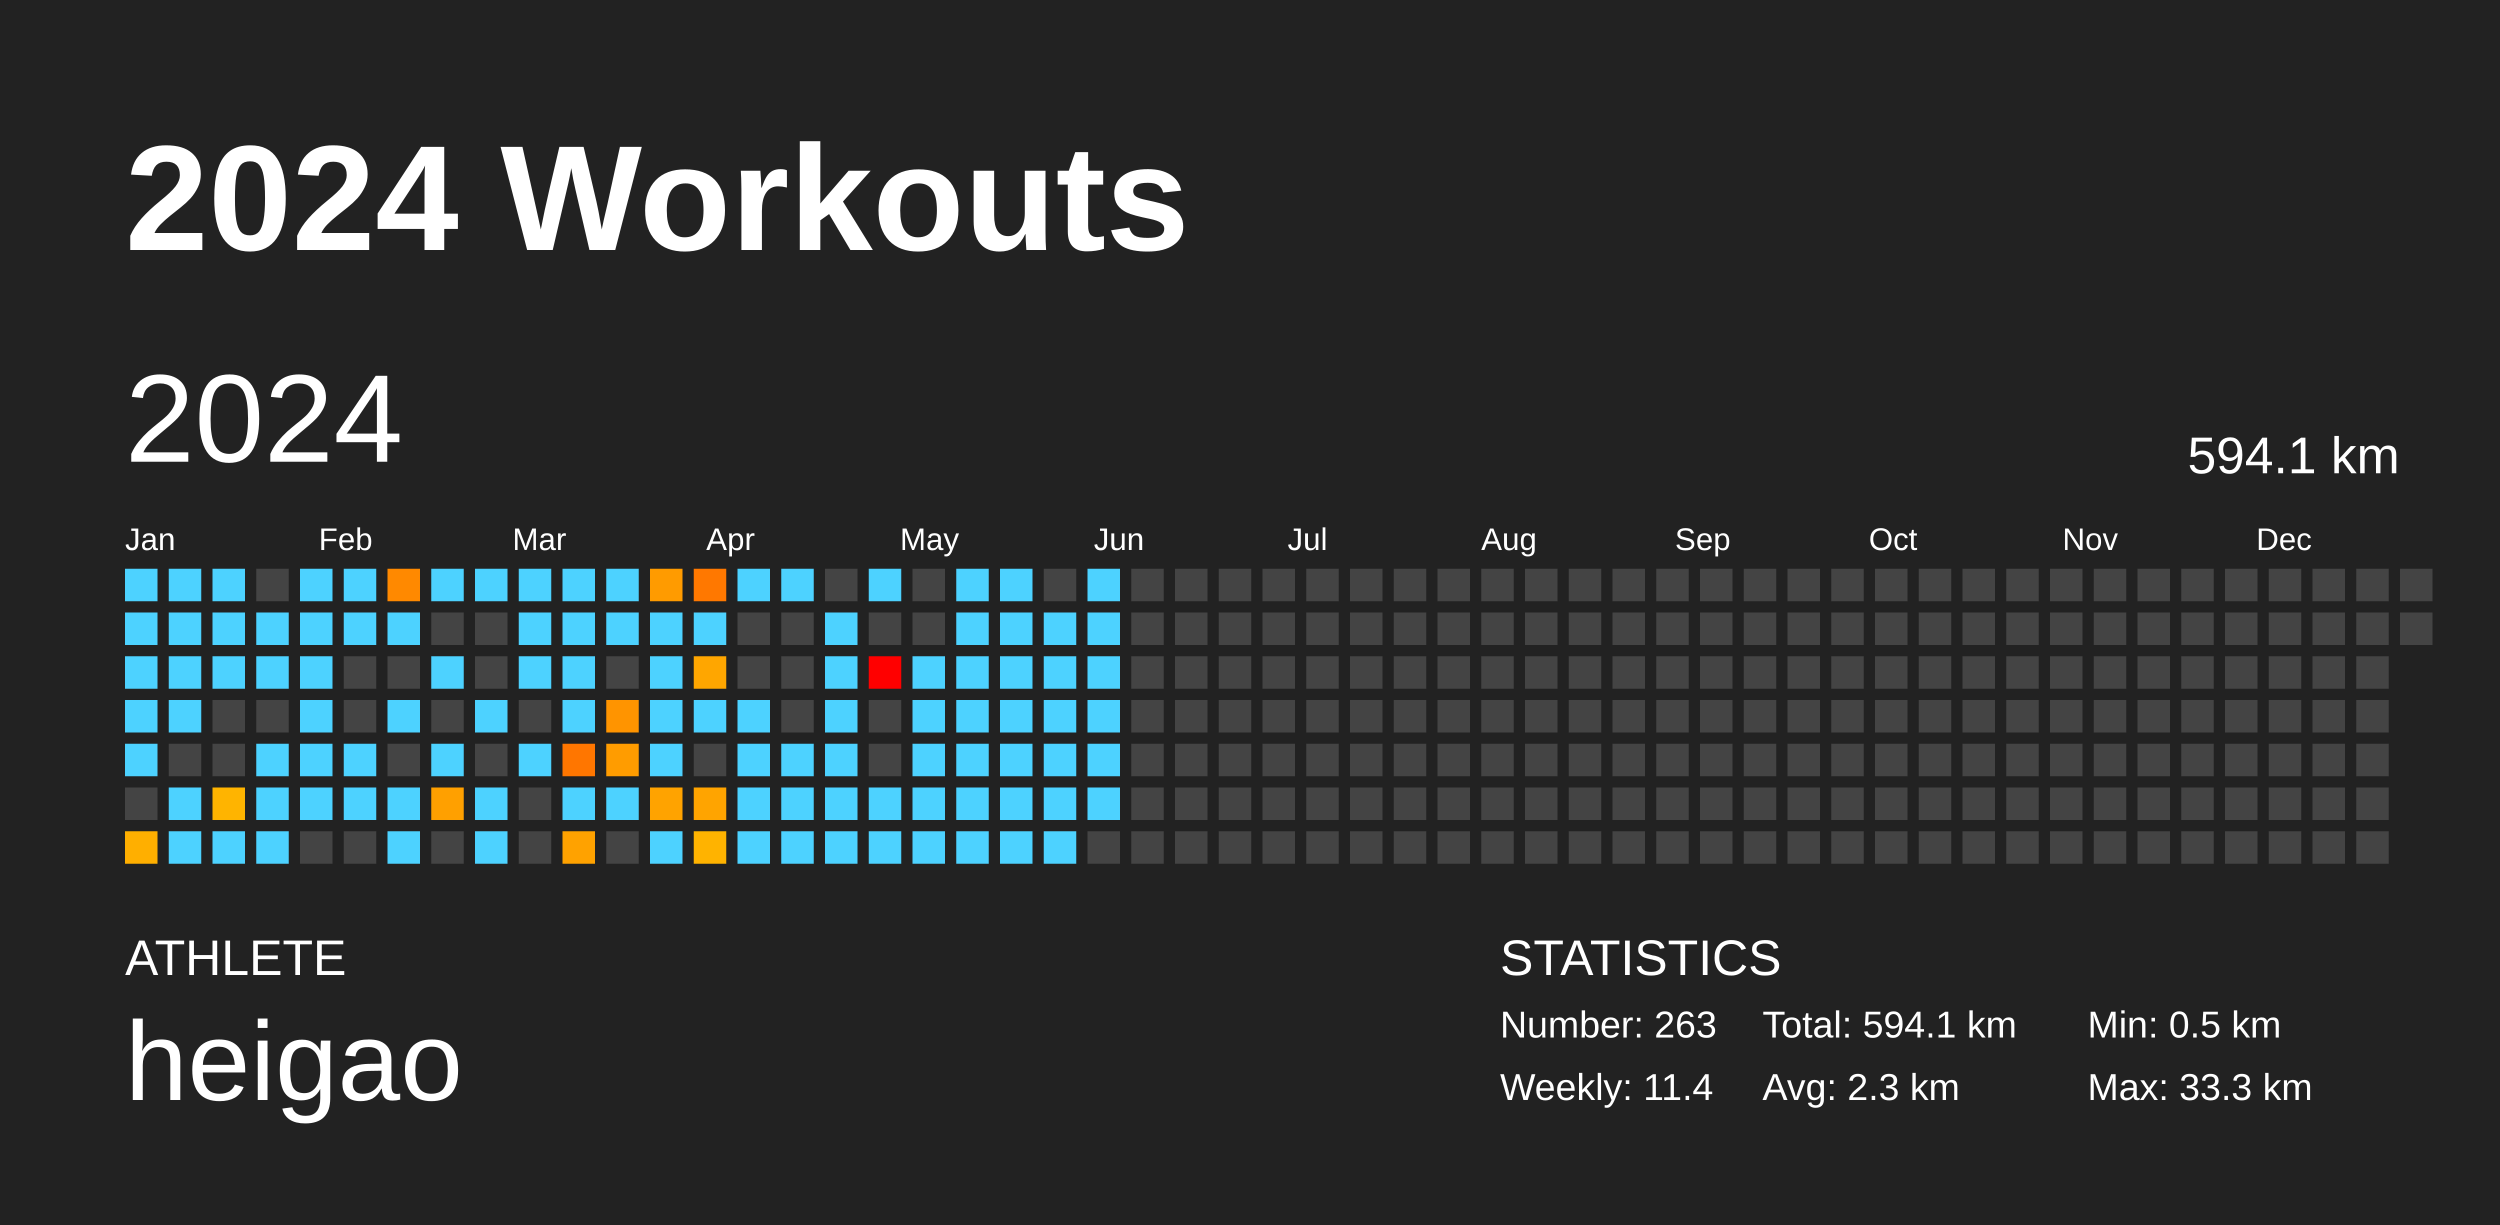
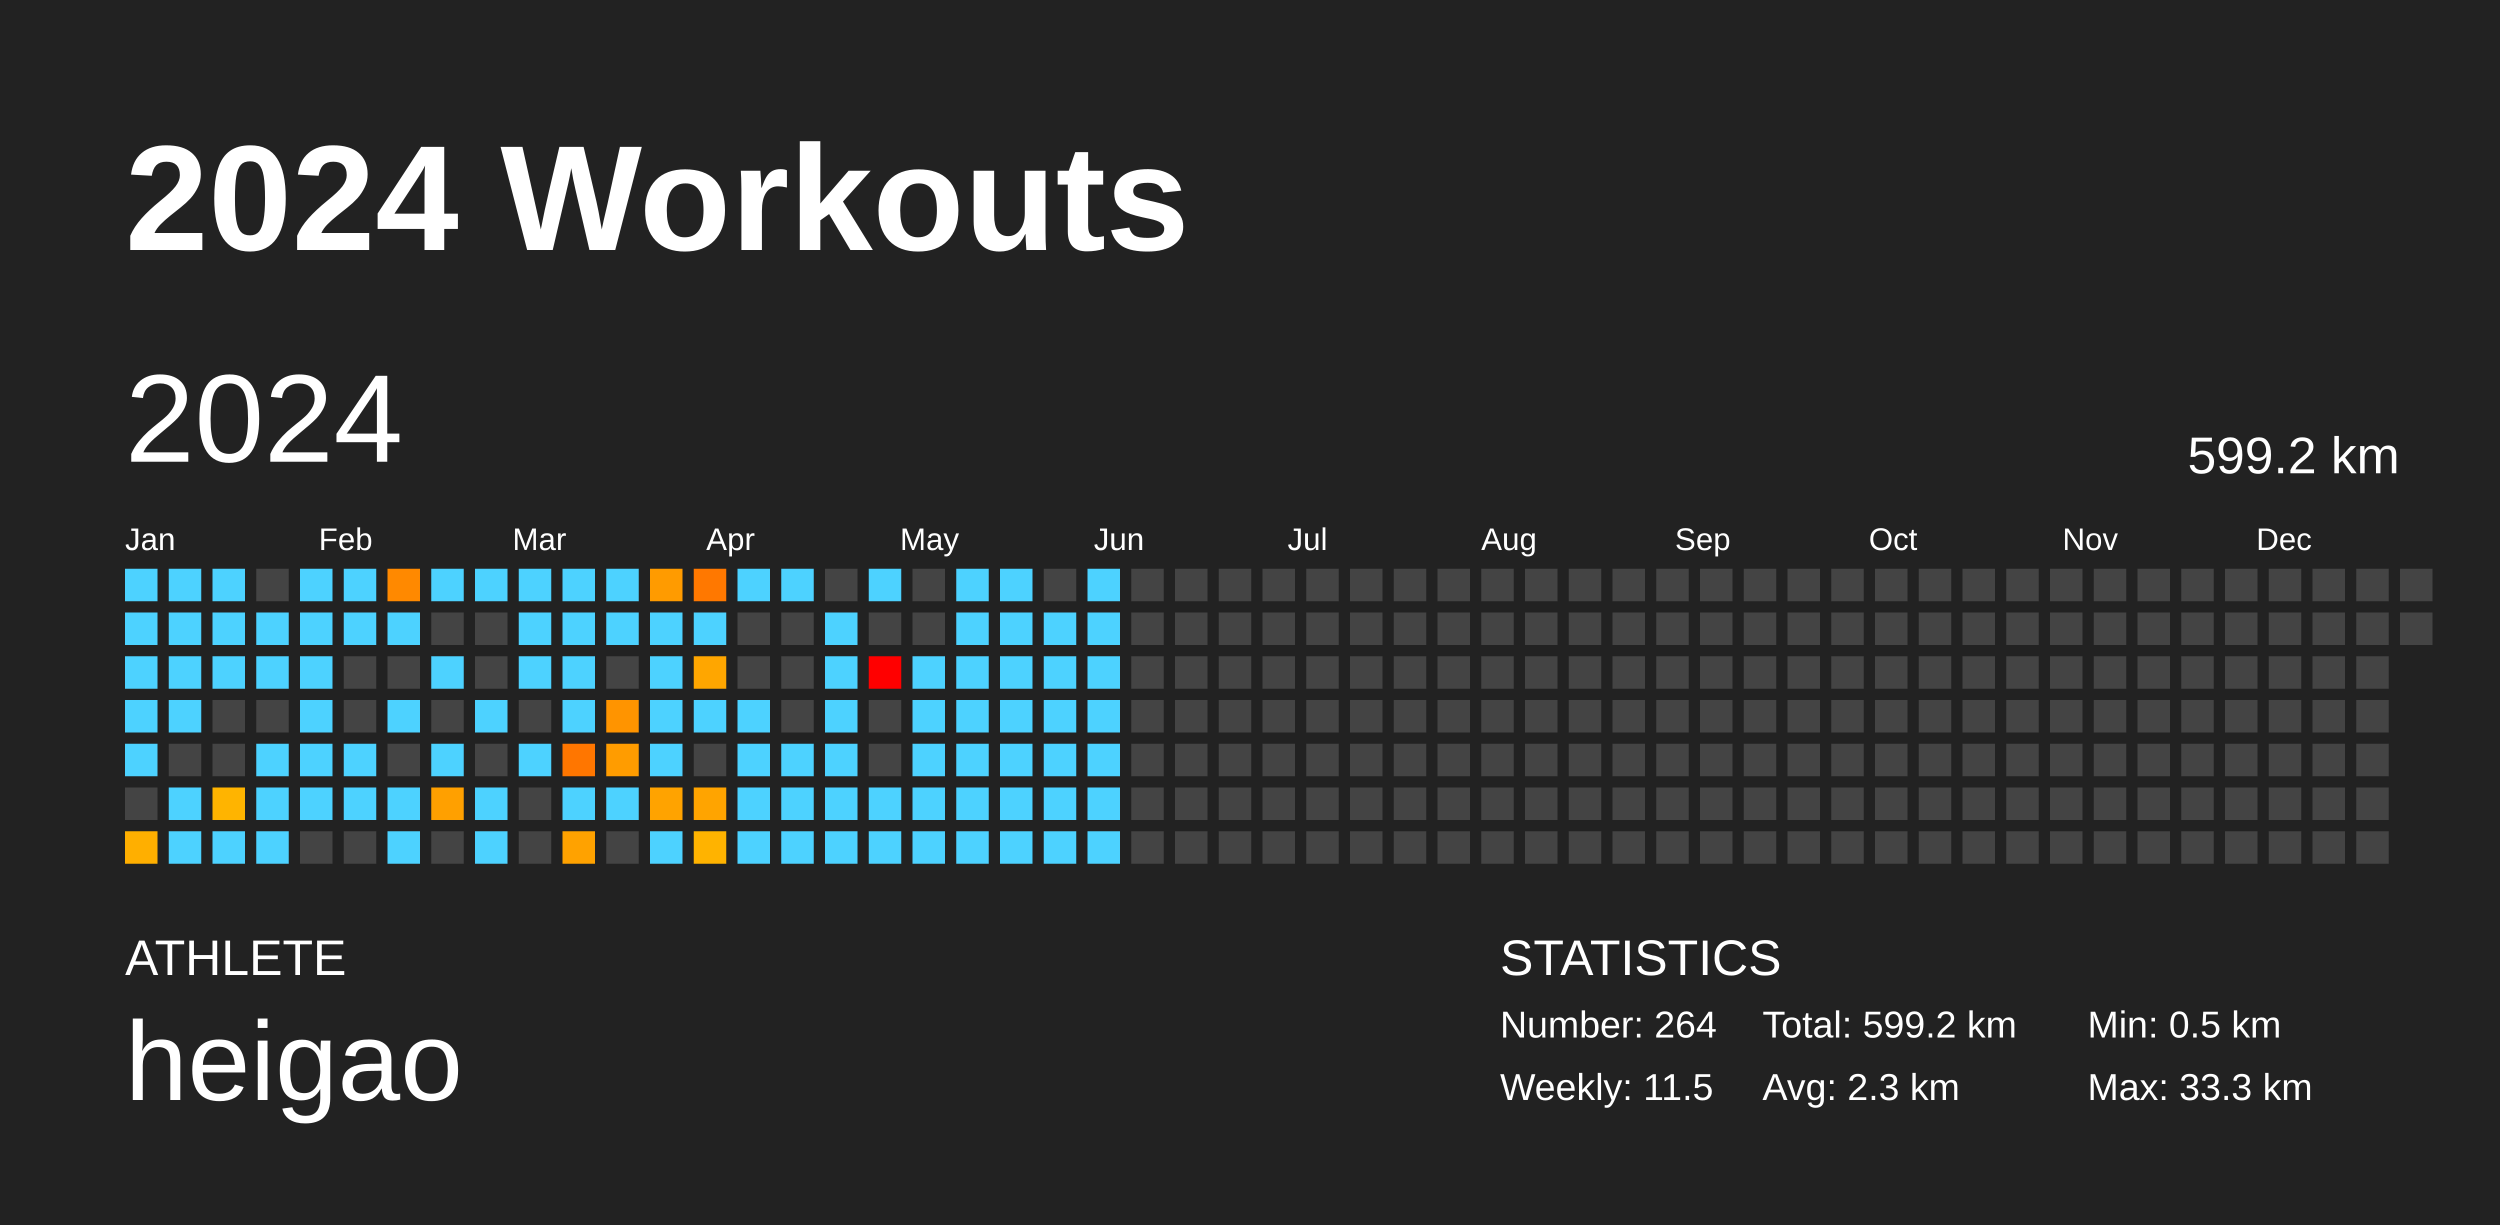
<svg xmlns="http://www.w3.org/2000/svg" baseProfile="full" height="98mm" version="1.1" viewBox="0,0,200,98" width="200mm">
  <defs />
  <rect fill="#222222" height="98" width="200" x="0" y="0" />
  <text fill="#FFFFFF" style="font-size:12px; font-family:Arial; font-weight:bold;" x="10" y="20">2024 Workouts</text>
  <text fill="#FFFFFF" style="font-size:4px; font-family:Arial" x="10" y="78">ATHLETE</text>
  <text fill="#FFFFFF" style="font-size:9px; font-family:Arial" x="10" y="88">heigao</text>
  <text fill="#FFFFFF" style="font-size:4px; font-family:Arial" x="120" y="78">STATISTICS</text>
-   <text fill="#FFFFFF" style="font-size:3px; font-family:Arial" x="120" y="83">Number: 263</text>
-   <text fill="#FFFFFF" style="font-size:3px; font-family:Arial" x="120" y="88">Weekly: 11.4</text>
-   <text fill="#FFFFFF" style="font-size:3px; font-family:Arial" x="141" y="83">Total: 594.1 km</text>
+   <text fill="#FFFFFF" style="font-size:3px; font-family:Arial" x="120" y="83">Number: 264</text>
+   <text fill="#FFFFFF" style="font-size:3px; font-family:Arial" x="120" y="88">Weekly: 11.5</text>
+   <text fill="#FFFFFF" style="font-size:3px; font-family:Arial" x="141" y="83">Total: 599.2 km</text>
  <text fill="#FFFFFF" style="font-size:3px; font-family:Arial" x="141" y="88">Avg: 2.3 km</text>
  <text fill="#FFFFFF" style="font-size:3px; font-family:Arial" x="167" y="83">Min: 0.5 km</text>
  <text fill="#FFFFFF" style="font-size:3px; font-family:Arial" x="167" y="88">Max: 33.3 km</text>
  <text dominant-baseline="hanging" fill="#FFFFFF" style="font-size:10.0px; font-family:Arial;" x="10" y="30">2024</text>
-   <text dominant-baseline="hanging" fill="#FFFFFF" style="font-size:4.125px; font-family:Arial;" x="175" y="35">594.1 km</text>
+   <text dominant-baseline="hanging" fill="#FFFFFF" style="font-size:4.125px; font-family:Arial;" x="175" y="35">599.2 km</text>
  <text fill="#FFFFFF" style="font-size:2.5px; font-family:Arial" x="10.0" y="44">Jan</text>
  <text fill="#FFFFFF" style="font-size:2.5px; font-family:Arial" x="25.5" y="44">Feb</text>
  <text fill="#FFFFFF" style="font-size:2.5px; font-family:Arial" x="41.0" y="44">Mar</text>
  <text fill="#FFFFFF" style="font-size:2.5px; font-family:Arial" x="56.5" y="44">Apr</text>
  <text fill="#FFFFFF" style="font-size:2.5px; font-family:Arial" x="72.0" y="44">May</text>
  <text fill="#FFFFFF" style="font-size:2.5px; font-family:Arial" x="87.5" y="44">Jun</text>
  <text fill="#FFFFFF" style="font-size:2.5px; font-family:Arial" x="103.0" y="44">Jul</text>
  <text fill="#FFFFFF" style="font-size:2.5px; font-family:Arial" x="118.5" y="44">Aug</text>
  <text fill="#FFFFFF" style="font-size:2.5px; font-family:Arial" x="134.0" y="44">Sep</text>
  <text fill="#FFFFFF" style="font-size:2.5px; font-family:Arial" x="149.5" y="44">Oct</text>
  <text fill="#FFFFFF" style="font-size:2.5px; font-family:Arial" x="165.0" y="44">Nov</text>
  <text fill="#FFFFFF" style="font-size:2.5px; font-family:Arial" x="180.5" y="44">Dec</text>
  <rect fill="#4dd2ff" height="2.6" width="2.6" x="10.0" y="45.5" />
  <rect fill="#4dd2ff" height="2.6" width="2.6" x="10.0" y="49.0" />
  <rect fill="#4dd2ff" height="2.6" width="2.6" x="10.0" y="52.5" />
  <rect fill="#4dd2ff" height="2.6" width="2.6" x="10.0" y="56.0" />
  <rect fill="#4dd2ff" height="2.6" width="2.6" x="10.0" y="59.5" />
  <rect fill="#444444" height="2.6" width="2.6" x="10.0" y="63.0" />
  <rect fill="#ffaf00" height="2.6" width="2.6" x="10.0" y="66.5" />
  <rect fill="#4dd2ff" height="2.6" width="2.6" x="13.5" y="45.5" />
  <rect fill="#4dd2ff" height="2.6" width="2.6" x="13.5" y="49.0" />
  <rect fill="#4dd2ff" height="2.6" width="2.6" x="13.5" y="52.5" />
  <rect fill="#4dd2ff" height="2.6" width="2.6" x="13.5" y="56.0" />
  <rect fill="#444444" height="2.6" width="2.6" x="13.5" y="59.5" />
  <rect fill="#4dd2ff" height="2.6" width="2.6" x="13.5" y="63.0" />
  <rect fill="#4dd2ff" height="2.6" width="2.6" x="13.5" y="66.5" />
  <rect fill="#4dd2ff" height="2.6" width="2.6" x="17.0" y="45.5" />
  <rect fill="#4dd2ff" height="2.6" width="2.6" x="17.0" y="49.0" />
  <rect fill="#4dd2ff" height="2.6" width="2.6" x="17.0" y="52.5" />
  <rect fill="#444444" height="2.6" width="2.6" x="17.0" y="56.0" />
  <rect fill="#444444" height="2.6" width="2.6" x="17.0" y="59.5" />
  <rect fill="#ffb400" height="2.6" width="2.6" x="17.0" y="63.0" />
  <rect fill="#4dd2ff" height="2.6" width="2.6" x="17.0" y="66.5" />
  <rect fill="#444444" height="2.6" width="2.6" x="20.5" y="45.5" />
  <rect fill="#4dd2ff" height="2.6" width="2.6" x="20.5" y="49.0" />
  <rect fill="#4dd2ff" height="2.6" width="2.6" x="20.5" y="52.5" />
  <rect fill="#444444" height="2.6" width="2.6" x="20.5" y="56.0" />
  <rect fill="#4dd2ff" height="2.6" width="2.6" x="20.5" y="59.5" />
  <rect fill="#4dd2ff" height="2.6" width="2.6" x="20.5" y="63.0" />
  <rect fill="#4dd2ff" height="2.6" width="2.6" x="20.5" y="66.5" />
  <rect fill="#4dd2ff" height="2.6" width="2.6" x="24.0" y="45.5" />
  <rect fill="#4dd2ff" height="2.6" width="2.6" x="24.0" y="49.0" />
  <rect fill="#4dd2ff" height="2.6" width="2.6" x="24.0" y="52.5" />
  <rect fill="#4dd2ff" height="2.6" width="2.6" x="24.0" y="56.0" />
  <rect fill="#4dd2ff" height="2.6" width="2.6" x="24.0" y="59.5" />
  <rect fill="#4dd2ff" height="2.6" width="2.6" x="24.0" y="63.0" />
  <rect fill="#444444" height="2.6" width="2.6" x="24.0" y="66.5" />
  <rect fill="#4dd2ff" height="2.6" width="2.6" x="27.5" y="45.5" />
  <rect fill="#4dd2ff" height="2.6" width="2.6" x="27.5" y="49.0" />
  <rect fill="#444444" height="2.6" width="2.6" x="27.5" y="52.5" />
  <rect fill="#444444" height="2.6" width="2.6" x="27.5" y="56.0" />
  <rect fill="#4dd2ff" height="2.6" width="2.6" x="27.5" y="59.5" />
  <rect fill="#4dd2ff" height="2.6" width="2.6" x="27.5" y="63.0" />
  <rect fill="#444444" height="2.6" width="2.6" x="27.5" y="66.5" />
  <rect fill="#ff8900" height="2.6" width="2.6" x="31.0" y="45.5" />
  <rect fill="#4dd2ff" height="2.6" width="2.6" x="31.0" y="49.0" />
  <rect fill="#444444" height="2.6" width="2.6" x="31.0" y="52.5" />
  <rect fill="#4dd2ff" height="2.6" width="2.6" x="31.0" y="56.0" />
  <rect fill="#444444" height="2.6" width="2.6" x="31.0" y="59.5" />
  <rect fill="#4dd2ff" height="2.6" width="2.6" x="31.0" y="63.0" />
  <rect fill="#4dd2ff" height="2.6" width="2.6" x="31.0" y="66.5" />
  <rect fill="#4dd2ff" height="2.6" width="2.6" x="34.5" y="45.5" />
  <rect fill="#444444" height="2.6" width="2.6" x="34.5" y="49.0" />
  <rect fill="#4dd2ff" height="2.6" width="2.6" x="34.5" y="52.5" />
  <rect fill="#444444" height="2.6" width="2.6" x="34.5" y="56.0" />
  <rect fill="#4dd2ff" height="2.6" width="2.6" x="34.5" y="59.5" />
  <rect fill="#ffa000" height="2.6" width="2.6" x="34.5" y="63.0" />
  <rect fill="#444444" height="2.6" width="2.6" x="34.5" y="66.5" />
  <rect fill="#4dd2ff" height="2.6" width="2.6" x="38.0" y="45.5" />
  <rect fill="#444444" height="2.6" width="2.6" x="38.0" y="49.0" />
  <rect fill="#444444" height="2.6" width="2.6" x="38.0" y="52.5" />
  <rect fill="#4dd2ff" height="2.6" width="2.6" x="38.0" y="56.0" />
  <rect fill="#444444" height="2.6" width="2.6" x="38.0" y="59.5" />
  <rect fill="#4dd2ff" height="2.6" width="2.6" x="38.0" y="63.0" />
  <rect fill="#4dd2ff" height="2.6" width="2.6" x="38.0" y="66.5" />
  <rect fill="#4dd2ff" height="2.6" width="2.6" x="41.5" y="45.5" />
  <rect fill="#4dd2ff" height="2.6" width="2.6" x="41.5" y="49.0" />
  <rect fill="#4dd2ff" height="2.6" width="2.6" x="41.5" y="52.5" />
  <rect fill="#444444" height="2.6" width="2.6" x="41.5" y="56.0" />
  <rect fill="#4dd2ff" height="2.6" width="2.6" x="41.5" y="59.5" />
  <rect fill="#444444" height="2.6" width="2.6" x="41.5" y="63.0" />
  <rect fill="#444444" height="2.6" width="2.6" x="41.5" y="66.5" />
  <rect fill="#4dd2ff" height="2.6" width="2.6" x="45.0" y="45.5" />
  <rect fill="#4dd2ff" height="2.6" width="2.6" x="45.0" y="49.0" />
  <rect fill="#4dd2ff" height="2.6" width="2.6" x="45.0" y="52.5" />
  <rect fill="#4dd2ff" height="2.6" width="2.6" x="45.0" y="56.0" />
  <rect fill="#ff7600" height="2.6" width="2.6" x="45.0" y="59.5" />
  <rect fill="#4dd2ff" height="2.6" width="2.6" x="45.0" y="63.0" />
  <rect fill="#ffa200" height="2.6" width="2.6" x="45.0" y="66.5" />
  <rect fill="#4dd2ff" height="2.6" width="2.6" x="48.5" y="45.5" />
  <rect fill="#4dd2ff" height="2.6" width="2.6" x="48.5" y="49.0" />
  <rect fill="#444444" height="2.6" width="2.6" x="48.5" y="52.5" />
  <rect fill="#ff9400" height="2.6" width="2.6" x="48.5" y="56.0" />
  <rect fill="#ff9c00" height="2.6" width="2.6" x="48.5" y="59.5" />
  <rect fill="#4dd2ff" height="2.6" width="2.6" x="48.5" y="63.0" />
  <rect fill="#444444" height="2.6" width="2.6" x="48.5" y="66.5" />
  <rect fill="#ff9b00" height="2.6" width="2.6" x="52.0" y="45.5" />
  <rect fill="#4dd2ff" height="2.6" width="2.6" x="52.0" y="49.0" />
  <rect fill="#4dd2ff" height="2.6" width="2.6" x="52.0" y="52.5" />
  <rect fill="#4dd2ff" height="2.6" width="2.6" x="52.0" y="56.0" />
  <rect fill="#4dd2ff" height="2.6" width="2.6" x="52.0" y="59.5" />
  <rect fill="#ffa300" height="2.6" width="2.6" x="52.0" y="63.0" />
  <rect fill="#4dd2ff" height="2.6" width="2.6" x="52.0" y="66.5" />
  <rect fill="#ff7800" height="2.6" width="2.6" x="55.5" y="45.5" />
  <rect fill="#4dd2ff" height="2.6" width="2.6" x="55.5" y="49.0" />
  <rect fill="#ffa600" height="2.6" width="2.6" x="55.5" y="52.5" />
  <rect fill="#4dd2ff" height="2.6" width="2.6" x="55.5" y="56.0" />
  <rect fill="#444444" height="2.6" width="2.6" x="55.5" y="59.5" />
  <rect fill="#ffa400" height="2.6" width="2.6" x="55.5" y="63.0" />
  <rect fill="#ffb300" height="2.6" width="2.6" x="55.5" y="66.5" />
  <rect fill="#4dd2ff" height="2.6" width="2.6" x="59.0" y="45.5" />
  <rect fill="#444444" height="2.6" width="2.6" x="59.0" y="49.0" />
  <rect fill="#444444" height="2.6" width="2.6" x="59.0" y="52.5" />
  <rect fill="#4dd2ff" height="2.6" width="2.6" x="59.0" y="56.0" />
  <rect fill="#4dd2ff" height="2.6" width="2.6" x="59.0" y="59.5" />
  <rect fill="#4dd2ff" height="2.6" width="2.6" x="59.0" y="63.0" />
  <rect fill="#4dd2ff" height="2.6" width="2.6" x="59.0" y="66.5" />
  <rect fill="#4dd2ff" height="2.6" width="2.6" x="62.5" y="45.5" />
  <rect fill="#444444" height="2.6" width="2.6" x="62.5" y="49.0" />
  <rect fill="#444444" height="2.6" width="2.6" x="62.5" y="52.5" />
  <rect fill="#444444" height="2.6" width="2.6" x="62.5" y="56.0" />
  <rect fill="#4dd2ff" height="2.6" width="2.6" x="62.5" y="59.5" />
  <rect fill="#4dd2ff" height="2.6" width="2.6" x="62.5" y="63.0" />
  <rect fill="#4dd2ff" height="2.6" width="2.6" x="62.5" y="66.5" />
  <rect fill="#444444" height="2.6" width="2.6" x="66.0" y="45.5" />
  <rect fill="#4dd2ff" height="2.6" width="2.6" x="66.0" y="49.0" />
  <rect fill="#4dd2ff" height="2.6" width="2.6" x="66.0" y="52.5" />
  <rect fill="#4dd2ff" height="2.6" width="2.6" x="66.0" y="56.0" />
  <rect fill="#4dd2ff" height="2.6" width="2.6" x="66.0" y="59.5" />
  <rect fill="#4dd2ff" height="2.6" width="2.6" x="66.0" y="63.0" />
  <rect fill="#4dd2ff" height="2.6" width="2.6" x="66.0" y="66.5" />
  <rect fill="#4dd2ff" height="2.6" width="2.6" x="69.5" y="45.5" />
  <rect fill="#444444" height="2.6" width="2.6" x="69.5" y="49.0" />
  <rect fill="red" height="2.6" width="2.6" x="69.5" y="52.5" />
  <rect fill="#444444" height="2.6" width="2.6" x="69.5" y="56.0" />
  <rect fill="#444444" height="2.6" width="2.6" x="69.5" y="59.5" />
  <rect fill="#4dd2ff" height="2.6" width="2.6" x="69.5" y="63.0" />
  <rect fill="#4dd2ff" height="2.6" width="2.6" x="69.5" y="66.5" />
  <rect fill="#444444" height="2.6" width="2.6" x="73.0" y="45.5" />
  <rect fill="#444444" height="2.6" width="2.6" x="73.0" y="49.0" />
  <rect fill="#4dd2ff" height="2.6" width="2.6" x="73.0" y="52.5" />
  <rect fill="#4dd2ff" height="2.6" width="2.6" x="73.0" y="56.0" />
  <rect fill="#4dd2ff" height="2.6" width="2.6" x="73.0" y="59.5" />
  <rect fill="#4dd2ff" height="2.6" width="2.6" x="73.0" y="63.0" />
  <rect fill="#4dd2ff" height="2.6" width="2.6" x="73.0" y="66.5" />
  <rect fill="#4dd2ff" height="2.6" width="2.6" x="76.5" y="45.5" />
  <rect fill="#4dd2ff" height="2.6" width="2.6" x="76.5" y="49.0" />
  <rect fill="#4dd2ff" height="2.6" width="2.6" x="76.5" y="52.5" />
  <rect fill="#4dd2ff" height="2.6" width="2.6" x="76.5" y="56.0" />
  <rect fill="#4dd2ff" height="2.6" width="2.6" x="76.5" y="59.5" />
  <rect fill="#4dd2ff" height="2.6" width="2.6" x="76.5" y="63.0" />
  <rect fill="#4dd2ff" height="2.6" width="2.6" x="76.5" y="66.5" />
  <rect fill="#4dd2ff" height="2.6" width="2.6" x="80.0" y="45.5" />
  <rect fill="#4dd2ff" height="2.6" width="2.6" x="80.0" y="49.0" />
  <rect fill="#4dd2ff" height="2.6" width="2.6" x="80.0" y="52.5" />
  <rect fill="#4dd2ff" height="2.6" width="2.6" x="80.0" y="56.0" />
  <rect fill="#4dd2ff" height="2.6" width="2.6" x="80.0" y="59.5" />
  <rect fill="#4dd2ff" height="2.6" width="2.6" x="80.0" y="63.0" />
  <rect fill="#4dd2ff" height="2.6" width="2.6" x="80.0" y="66.5" />
  <rect fill="#444444" height="2.6" width="2.6" x="83.5" y="45.5" />
  <rect fill="#4dd2ff" height="2.6" width="2.6" x="83.5" y="49.0" />
  <rect fill="#4dd2ff" height="2.6" width="2.6" x="83.5" y="52.5" />
  <rect fill="#4dd2ff" height="2.6" width="2.6" x="83.5" y="56.0" />
  <rect fill="#4dd2ff" height="2.6" width="2.6" x="83.5" y="59.5" />
  <rect fill="#4dd2ff" height="2.6" width="2.6" x="83.5" y="63.0" />
  <rect fill="#4dd2ff" height="2.6" width="2.6" x="83.5" y="66.5" />
  <rect fill="#4dd2ff" height="2.6" width="2.6" x="87.0" y="45.5" />
  <rect fill="#4dd2ff" height="2.6" width="2.6" x="87.0" y="49.0" />
  <rect fill="#4dd2ff" height="2.6" width="2.6" x="87.0" y="52.5" />
  <rect fill="#4dd2ff" height="2.6" width="2.6" x="87.0" y="56.0" />
  <rect fill="#4dd2ff" height="2.6" width="2.6" x="87.0" y="59.5" />
  <rect fill="#4dd2ff" height="2.6" width="2.6" x="87.0" y="63.0" />
-   <rect fill="#444444" height="2.6" width="2.6" x="87.0" y="66.5" />
+   <rect fill="#4dd2ff" height="2.6" width="2.6" x="87.0" y="66.5" />
  <rect fill="#444444" height="2.6" width="2.6" x="90.5" y="45.5" />
  <rect fill="#444444" height="2.6" width="2.6" x="90.5" y="49.0" />
  <rect fill="#444444" height="2.6" width="2.6" x="90.5" y="52.5" />
  <rect fill="#444444" height="2.6" width="2.6" x="90.5" y="56.0" />
  <rect fill="#444444" height="2.6" width="2.6" x="90.5" y="59.5" />
  <rect fill="#444444" height="2.6" width="2.6" x="90.5" y="63.0" />
  <rect fill="#444444" height="2.6" width="2.6" x="90.5" y="66.5" />
  <rect fill="#444444" height="2.6" width="2.6" x="94.0" y="45.5" />
  <rect fill="#444444" height="2.6" width="2.6" x="94.0" y="49.0" />
  <rect fill="#444444" height="2.6" width="2.6" x="94.0" y="52.5" />
  <rect fill="#444444" height="2.6" width="2.6" x="94.0" y="56.0" />
  <rect fill="#444444" height="2.6" width="2.6" x="94.0" y="59.5" />
  <rect fill="#444444" height="2.6" width="2.6" x="94.0" y="63.0" />
  <rect fill="#444444" height="2.6" width="2.6" x="94.0" y="66.5" />
  <rect fill="#444444" height="2.6" width="2.6" x="97.5" y="45.5" />
  <rect fill="#444444" height="2.6" width="2.6" x="97.5" y="49.0" />
  <rect fill="#444444" height="2.6" width="2.6" x="97.5" y="52.5" />
  <rect fill="#444444" height="2.6" width="2.6" x="97.5" y="56.0" />
  <rect fill="#444444" height="2.6" width="2.6" x="97.5" y="59.5" />
  <rect fill="#444444" height="2.6" width="2.6" x="97.5" y="63.0" />
  <rect fill="#444444" height="2.6" width="2.6" x="97.5" y="66.5" />
  <rect fill="#444444" height="2.6" width="2.6" x="101.0" y="45.5" />
  <rect fill="#444444" height="2.6" width="2.6" x="101.0" y="49.0" />
  <rect fill="#444444" height="2.6" width="2.6" x="101.0" y="52.5" />
  <rect fill="#444444" height="2.6" width="2.6" x="101.0" y="56.0" />
  <rect fill="#444444" height="2.6" width="2.6" x="101.0" y="59.5" />
  <rect fill="#444444" height="2.6" width="2.6" x="101.0" y="63.0" />
  <rect fill="#444444" height="2.6" width="2.6" x="101.0" y="66.5" />
  <rect fill="#444444" height="2.6" width="2.6" x="104.5" y="45.5" />
  <rect fill="#444444" height="2.6" width="2.6" x="104.5" y="49.0" />
  <rect fill="#444444" height="2.6" width="2.6" x="104.5" y="52.5" />
  <rect fill="#444444" height="2.6" width="2.6" x="104.5" y="56.0" />
  <rect fill="#444444" height="2.6" width="2.6" x="104.5" y="59.5" />
  <rect fill="#444444" height="2.6" width="2.6" x="104.5" y="63.0" />
  <rect fill="#444444" height="2.6" width="2.6" x="104.5" y="66.5" />
  <rect fill="#444444" height="2.6" width="2.6" x="108.0" y="45.5" />
  <rect fill="#444444" height="2.6" width="2.6" x="108.0" y="49.0" />
  <rect fill="#444444" height="2.6" width="2.6" x="108.0" y="52.5" />
  <rect fill="#444444" height="2.6" width="2.6" x="108.0" y="56.0" />
  <rect fill="#444444" height="2.6" width="2.6" x="108.0" y="59.5" />
  <rect fill="#444444" height="2.6" width="2.6" x="108.0" y="63.0" />
  <rect fill="#444444" height="2.6" width="2.6" x="108.0" y="66.5" />
  <rect fill="#444444" height="2.6" width="2.6" x="111.5" y="45.5" />
  <rect fill="#444444" height="2.6" width="2.6" x="111.5" y="49.0" />
  <rect fill="#444444" height="2.6" width="2.6" x="111.5" y="52.5" />
  <rect fill="#444444" height="2.6" width="2.6" x="111.5" y="56.0" />
  <rect fill="#444444" height="2.6" width="2.6" x="111.5" y="59.5" />
  <rect fill="#444444" height="2.6" width="2.6" x="111.5" y="63.0" />
  <rect fill="#444444" height="2.6" width="2.6" x="111.5" y="66.5" />
  <rect fill="#444444" height="2.6" width="2.6" x="115.0" y="45.5" />
  <rect fill="#444444" height="2.6" width="2.6" x="115.0" y="49.0" />
  <rect fill="#444444" height="2.6" width="2.6" x="115.0" y="52.5" />
  <rect fill="#444444" height="2.6" width="2.6" x="115.0" y="56.0" />
  <rect fill="#444444" height="2.6" width="2.6" x="115.0" y="59.5" />
  <rect fill="#444444" height="2.6" width="2.6" x="115.0" y="63.0" />
  <rect fill="#444444" height="2.6" width="2.6" x="115.0" y="66.5" />
  <rect fill="#444444" height="2.6" width="2.6" x="118.5" y="45.5" />
  <rect fill="#444444" height="2.6" width="2.6" x="118.5" y="49.0" />
  <rect fill="#444444" height="2.6" width="2.6" x="118.5" y="52.5" />
  <rect fill="#444444" height="2.6" width="2.6" x="118.5" y="56.0" />
  <rect fill="#444444" height="2.6" width="2.6" x="118.5" y="59.5" />
  <rect fill="#444444" height="2.6" width="2.6" x="118.5" y="63.0" />
  <rect fill="#444444" height="2.6" width="2.6" x="118.5" y="66.5" />
  <rect fill="#444444" height="2.6" width="2.6" x="122.0" y="45.5" />
  <rect fill="#444444" height="2.6" width="2.6" x="122.0" y="49.0" />
  <rect fill="#444444" height="2.6" width="2.6" x="122.0" y="52.5" />
  <rect fill="#444444" height="2.6" width="2.6" x="122.0" y="56.0" />
  <rect fill="#444444" height="2.6" width="2.6" x="122.0" y="59.5" />
  <rect fill="#444444" height="2.6" width="2.6" x="122.0" y="63.0" />
  <rect fill="#444444" height="2.6" width="2.6" x="122.0" y="66.5" />
  <rect fill="#444444" height="2.6" width="2.6" x="125.5" y="45.5" />
  <rect fill="#444444" height="2.6" width="2.6" x="125.5" y="49.0" />
  <rect fill="#444444" height="2.6" width="2.6" x="125.5" y="52.5" />
  <rect fill="#444444" height="2.6" width="2.6" x="125.5" y="56.0" />
  <rect fill="#444444" height="2.6" width="2.6" x="125.5" y="59.5" />
  <rect fill="#444444" height="2.6" width="2.6" x="125.5" y="63.0" />
  <rect fill="#444444" height="2.6" width="2.6" x="125.5" y="66.5" />
  <rect fill="#444444" height="2.6" width="2.6" x="129.0" y="45.5" />
  <rect fill="#444444" height="2.6" width="2.6" x="129.0" y="49.0" />
  <rect fill="#444444" height="2.6" width="2.6" x="129.0" y="52.5" />
  <rect fill="#444444" height="2.6" width="2.6" x="129.0" y="56.0" />
  <rect fill="#444444" height="2.6" width="2.6" x="129.0" y="59.5" />
  <rect fill="#444444" height="2.6" width="2.6" x="129.0" y="63.0" />
  <rect fill="#444444" height="2.6" width="2.6" x="129.0" y="66.5" />
  <rect fill="#444444" height="2.6" width="2.6" x="132.5" y="45.5" />
  <rect fill="#444444" height="2.6" width="2.6" x="132.5" y="49.0" />
  <rect fill="#444444" height="2.6" width="2.6" x="132.5" y="52.5" />
  <rect fill="#444444" height="2.6" width="2.6" x="132.5" y="56.0" />
  <rect fill="#444444" height="2.6" width="2.6" x="132.5" y="59.5" />
  <rect fill="#444444" height="2.6" width="2.6" x="132.5" y="63.0" />
  <rect fill="#444444" height="2.6" width="2.6" x="132.5" y="66.5" />
  <rect fill="#444444" height="2.6" width="2.6" x="136.0" y="45.5" />
  <rect fill="#444444" height="2.6" width="2.6" x="136.0" y="49.0" />
  <rect fill="#444444" height="2.6" width="2.6" x="136.0" y="52.5" />
  <rect fill="#444444" height="2.6" width="2.6" x="136.0" y="56.0" />
  <rect fill="#444444" height="2.6" width="2.6" x="136.0" y="59.5" />
  <rect fill="#444444" height="2.6" width="2.6" x="136.0" y="63.0" />
  <rect fill="#444444" height="2.6" width="2.6" x="136.0" y="66.5" />
  <rect fill="#444444" height="2.6" width="2.6" x="139.5" y="45.5" />
  <rect fill="#444444" height="2.6" width="2.6" x="139.5" y="49.0" />
  <rect fill="#444444" height="2.6" width="2.6" x="139.5" y="52.5" />
  <rect fill="#444444" height="2.6" width="2.6" x="139.5" y="56.0" />
  <rect fill="#444444" height="2.6" width="2.6" x="139.5" y="59.5" />
  <rect fill="#444444" height="2.6" width="2.6" x="139.5" y="63.0" />
  <rect fill="#444444" height="2.6" width="2.6" x="139.5" y="66.5" />
  <rect fill="#444444" height="2.6" width="2.6" x="143.0" y="45.5" />
  <rect fill="#444444" height="2.6" width="2.6" x="143.0" y="49.0" />
  <rect fill="#444444" height="2.6" width="2.6" x="143.0" y="52.5" />
  <rect fill="#444444" height="2.6" width="2.6" x="143.0" y="56.0" />
  <rect fill="#444444" height="2.6" width="2.6" x="143.0" y="59.5" />
  <rect fill="#444444" height="2.6" width="2.6" x="143.0" y="63.0" />
  <rect fill="#444444" height="2.6" width="2.6" x="143.0" y="66.5" />
  <rect fill="#444444" height="2.6" width="2.6" x="146.5" y="45.5" />
  <rect fill="#444444" height="2.6" width="2.6" x="146.5" y="49.0" />
  <rect fill="#444444" height="2.6" width="2.6" x="146.5" y="52.5" />
  <rect fill="#444444" height="2.6" width="2.6" x="146.5" y="56.0" />
  <rect fill="#444444" height="2.6" width="2.6" x="146.5" y="59.5" />
  <rect fill="#444444" height="2.6" width="2.6" x="146.5" y="63.0" />
  <rect fill="#444444" height="2.6" width="2.6" x="146.5" y="66.5" />
  <rect fill="#444444" height="2.6" width="2.6" x="150.0" y="45.5" />
  <rect fill="#444444" height="2.6" width="2.6" x="150.0" y="49.0" />
  <rect fill="#444444" height="2.6" width="2.6" x="150.0" y="52.5" />
  <rect fill="#444444" height="2.6" width="2.6" x="150.0" y="56.0" />
  <rect fill="#444444" height="2.6" width="2.6" x="150.0" y="59.5" />
  <rect fill="#444444" height="2.6" width="2.6" x="150.0" y="63.0" />
  <rect fill="#444444" height="2.6" width="2.6" x="150.0" y="66.5" />
  <rect fill="#444444" height="2.6" width="2.6" x="153.5" y="45.5" />
  <rect fill="#444444" height="2.6" width="2.6" x="153.5" y="49.0" />
  <rect fill="#444444" height="2.6" width="2.6" x="153.5" y="52.5" />
  <rect fill="#444444" height="2.6" width="2.6" x="153.5" y="56.0" />
  <rect fill="#444444" height="2.6" width="2.6" x="153.5" y="59.5" />
  <rect fill="#444444" height="2.6" width="2.6" x="153.5" y="63.0" />
  <rect fill="#444444" height="2.6" width="2.6" x="153.5" y="66.5" />
  <rect fill="#444444" height="2.6" width="2.6" x="157.0" y="45.5" />
  <rect fill="#444444" height="2.6" width="2.6" x="157.0" y="49.0" />
  <rect fill="#444444" height="2.6" width="2.6" x="157.0" y="52.5" />
  <rect fill="#444444" height="2.6" width="2.6" x="157.0" y="56.0" />
  <rect fill="#444444" height="2.6" width="2.6" x="157.0" y="59.5" />
  <rect fill="#444444" height="2.6" width="2.6" x="157.0" y="63.0" />
  <rect fill="#444444" height="2.6" width="2.6" x="157.0" y="66.5" />
  <rect fill="#444444" height="2.6" width="2.6" x="160.5" y="45.5" />
  <rect fill="#444444" height="2.6" width="2.6" x="160.5" y="49.0" />
  <rect fill="#444444" height="2.6" width="2.6" x="160.5" y="52.5" />
  <rect fill="#444444" height="2.6" width="2.6" x="160.5" y="56.0" />
  <rect fill="#444444" height="2.6" width="2.6" x="160.5" y="59.5" />
  <rect fill="#444444" height="2.6" width="2.6" x="160.5" y="63.0" />
  <rect fill="#444444" height="2.6" width="2.6" x="160.5" y="66.5" />
  <rect fill="#444444" height="2.6" width="2.6" x="164.0" y="45.5" />
  <rect fill="#444444" height="2.6" width="2.6" x="164.0" y="49.0" />
  <rect fill="#444444" height="2.6" width="2.6" x="164.0" y="52.5" />
  <rect fill="#444444" height="2.6" width="2.6" x="164.0" y="56.0" />
  <rect fill="#444444" height="2.6" width="2.6" x="164.0" y="59.5" />
  <rect fill="#444444" height="2.6" width="2.6" x="164.0" y="63.0" />
  <rect fill="#444444" height="2.6" width="2.6" x="164.0" y="66.5" />
  <rect fill="#444444" height="2.6" width="2.6" x="167.5" y="45.5" />
  <rect fill="#444444" height="2.6" width="2.6" x="167.5" y="49.0" />
  <rect fill="#444444" height="2.6" width="2.6" x="167.5" y="52.5" />
  <rect fill="#444444" height="2.6" width="2.6" x="167.5" y="56.0" />
  <rect fill="#444444" height="2.6" width="2.6" x="167.5" y="59.5" />
  <rect fill="#444444" height="2.6" width="2.6" x="167.5" y="63.0" />
  <rect fill="#444444" height="2.6" width="2.6" x="167.5" y="66.5" />
  <rect fill="#444444" height="2.6" width="2.6" x="171.0" y="45.5" />
  <rect fill="#444444" height="2.6" width="2.6" x="171.0" y="49.0" />
  <rect fill="#444444" height="2.6" width="2.6" x="171.0" y="52.5" />
  <rect fill="#444444" height="2.6" width="2.6" x="171.0" y="56.0" />
  <rect fill="#444444" height="2.6" width="2.6" x="171.0" y="59.5" />
  <rect fill="#444444" height="2.6" width="2.6" x="171.0" y="63.0" />
  <rect fill="#444444" height="2.6" width="2.6" x="171.0" y="66.5" />
  <rect fill="#444444" height="2.6" width="2.6" x="174.5" y="45.5" />
  <rect fill="#444444" height="2.6" width="2.6" x="174.5" y="49.0" />
  <rect fill="#444444" height="2.6" width="2.6" x="174.5" y="52.5" />
  <rect fill="#444444" height="2.6" width="2.6" x="174.5" y="56.0" />
  <rect fill="#444444" height="2.6" width="2.6" x="174.5" y="59.5" />
  <rect fill="#444444" height="2.6" width="2.6" x="174.5" y="63.0" />
  <rect fill="#444444" height="2.6" width="2.6" x="174.5" y="66.5" />
  <rect fill="#444444" height="2.6" width="2.6" x="178.0" y="45.5" />
  <rect fill="#444444" height="2.6" width="2.6" x="178.0" y="49.0" />
  <rect fill="#444444" height="2.6" width="2.6" x="178.0" y="52.5" />
  <rect fill="#444444" height="2.6" width="2.6" x="178.0" y="56.0" />
  <rect fill="#444444" height="2.6" width="2.6" x="178.0" y="59.5" />
  <rect fill="#444444" height="2.6" width="2.6" x="178.0" y="63.0" />
  <rect fill="#444444" height="2.6" width="2.6" x="178.0" y="66.5" />
  <rect fill="#444444" height="2.6" width="2.6" x="181.5" y="45.5" />
  <rect fill="#444444" height="2.6" width="2.6" x="181.5" y="49.0" />
  <rect fill="#444444" height="2.6" width="2.6" x="181.5" y="52.5" />
  <rect fill="#444444" height="2.6" width="2.6" x="181.5" y="56.0" />
  <rect fill="#444444" height="2.6" width="2.6" x="181.5" y="59.5" />
  <rect fill="#444444" height="2.6" width="2.6" x="181.5" y="63.0" />
  <rect fill="#444444" height="2.6" width="2.6" x="181.5" y="66.5" />
  <rect fill="#444444" height="2.6" width="2.6" x="185.0" y="45.5" />
  <rect fill="#444444" height="2.6" width="2.6" x="185.0" y="49.0" />
  <rect fill="#444444" height="2.6" width="2.6" x="185.0" y="52.5" />
  <rect fill="#444444" height="2.6" width="2.6" x="185.0" y="56.0" />
  <rect fill="#444444" height="2.6" width="2.6" x="185.0" y="59.5" />
  <rect fill="#444444" height="2.6" width="2.6" x="185.0" y="63.0" />
  <rect fill="#444444" height="2.6" width="2.6" x="185.0" y="66.5" />
  <rect fill="#444444" height="2.6" width="2.6" x="188.5" y="45.5" />
  <rect fill="#444444" height="2.6" width="2.6" x="188.5" y="49.0" />
  <rect fill="#444444" height="2.6" width="2.6" x="188.5" y="52.5" />
  <rect fill="#444444" height="2.6" width="2.6" x="188.5" y="56.0" />
  <rect fill="#444444" height="2.6" width="2.6" x="188.5" y="59.5" />
  <rect fill="#444444" height="2.6" width="2.6" x="188.5" y="63.0" />
  <rect fill="#444444" height="2.6" width="2.6" x="188.5" y="66.5" />
  <rect fill="#444444" height="2.6" width="2.6" x="192.0" y="45.5" />
  <rect fill="#444444" height="2.6" width="2.6" x="192.0" y="49.0" />
</svg>
